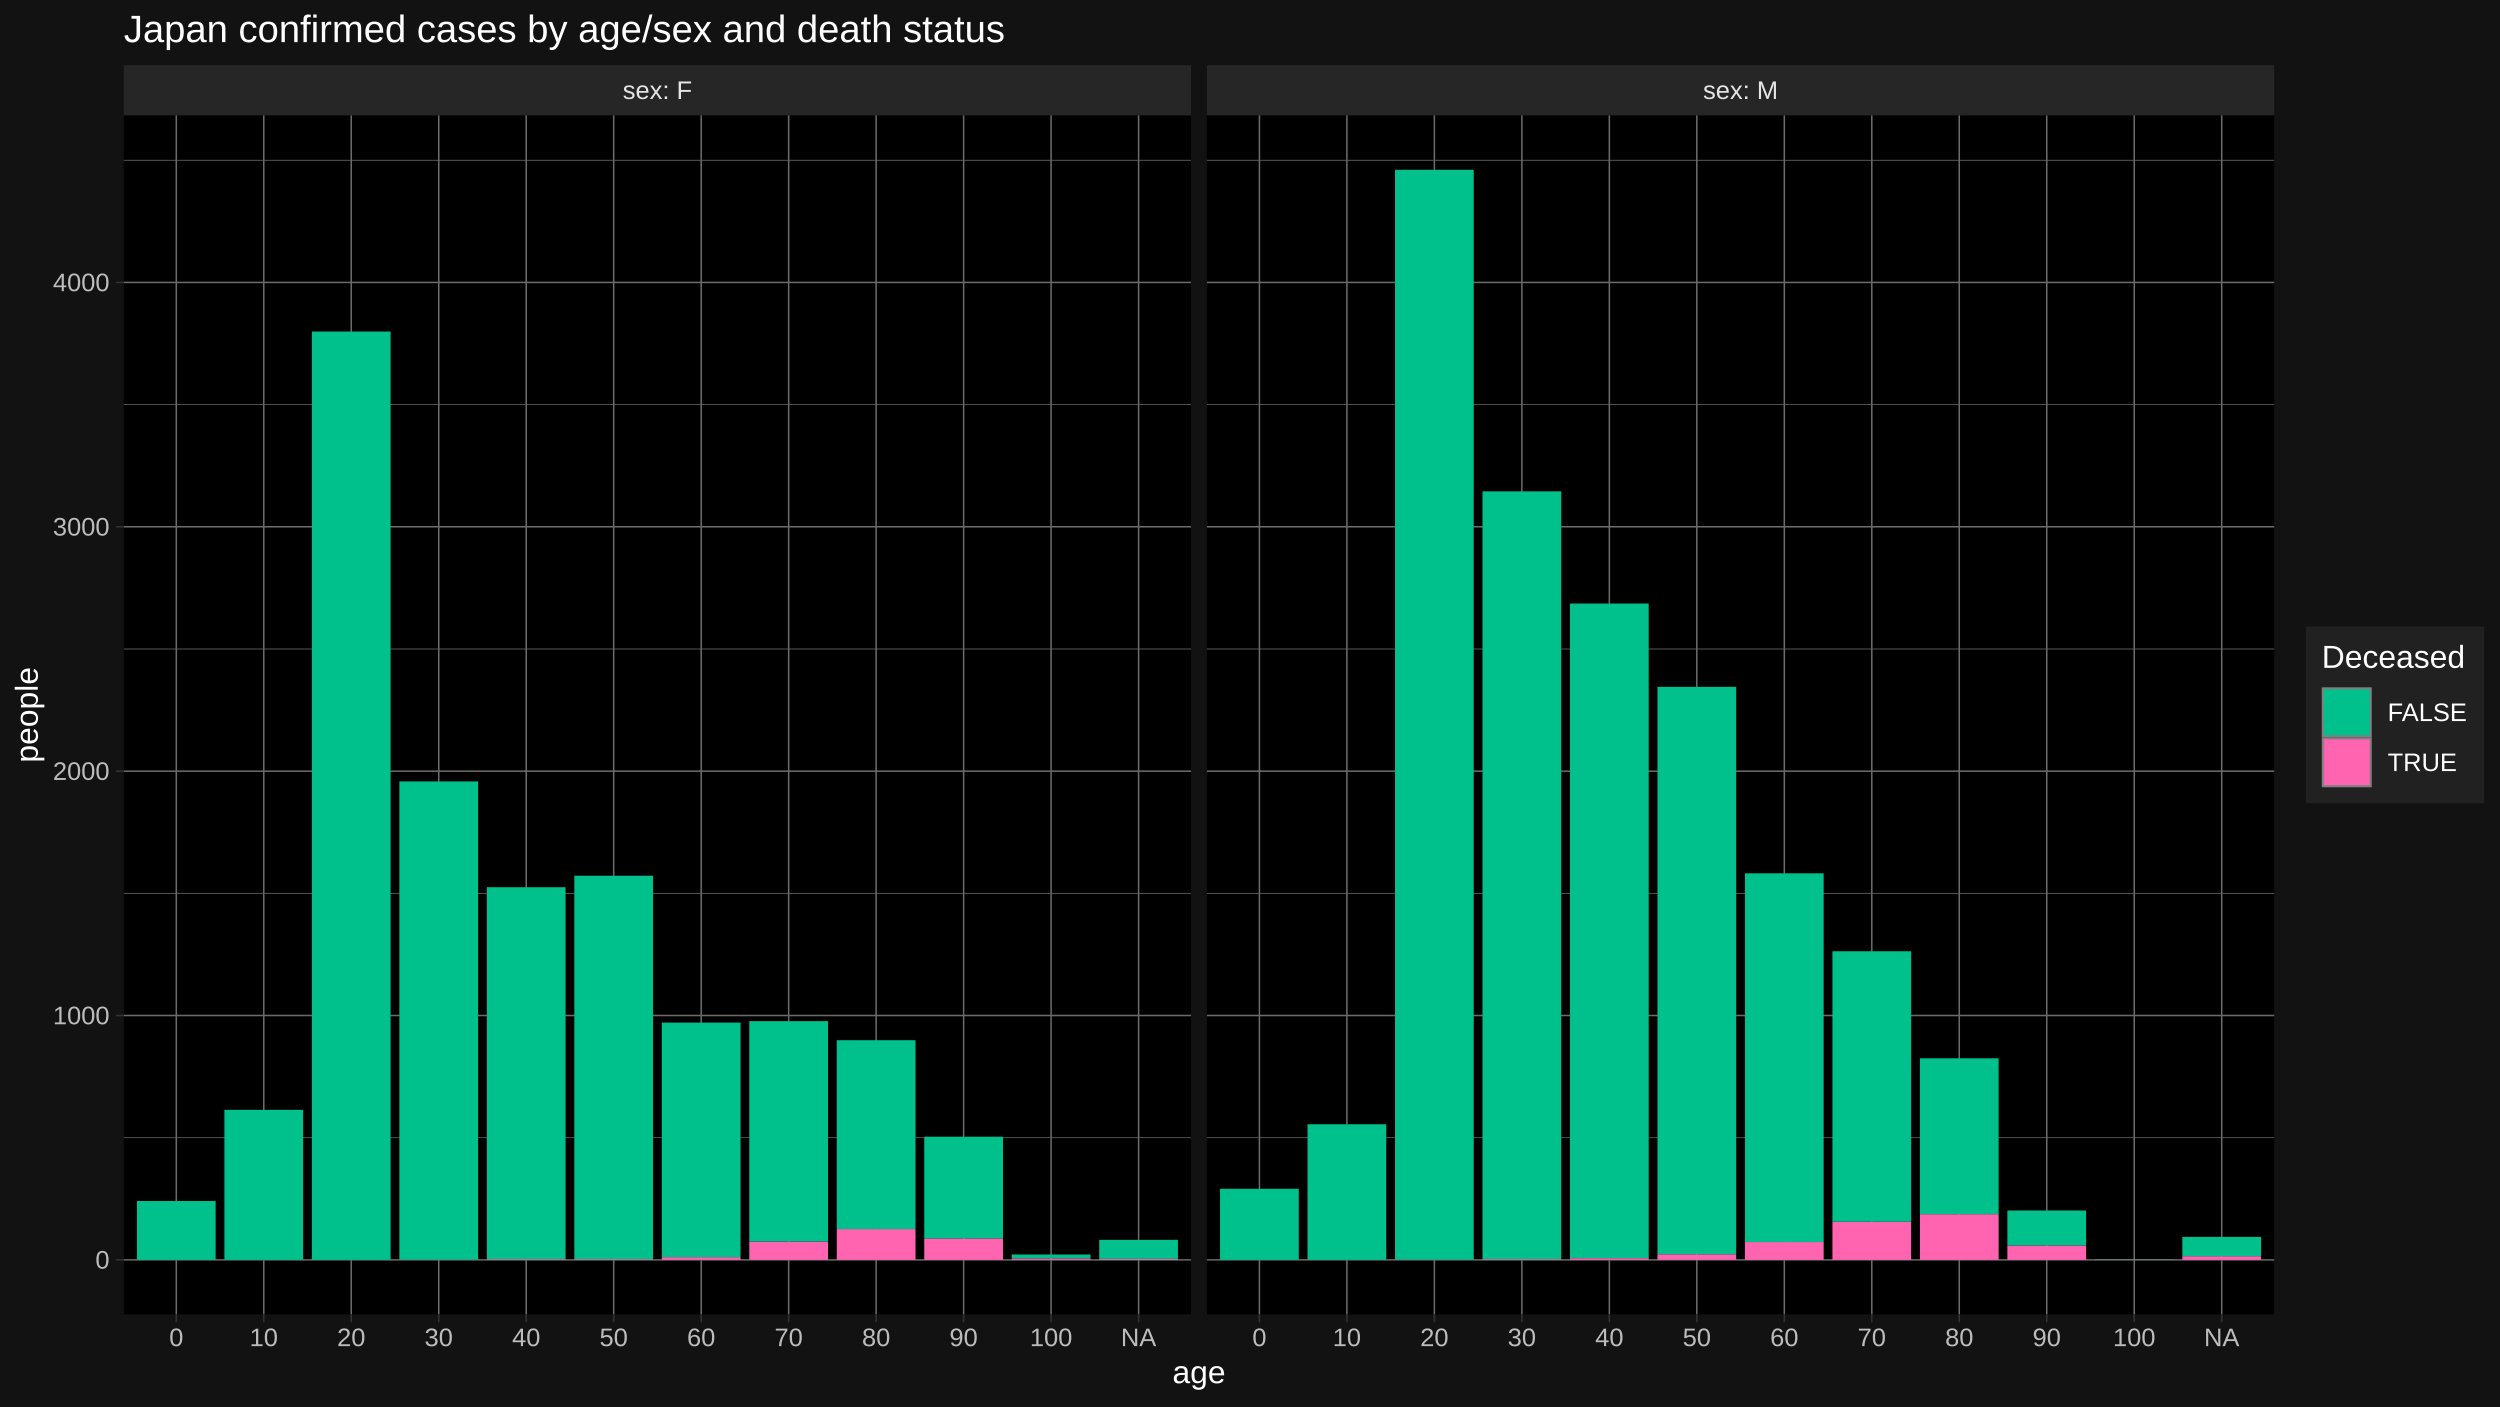
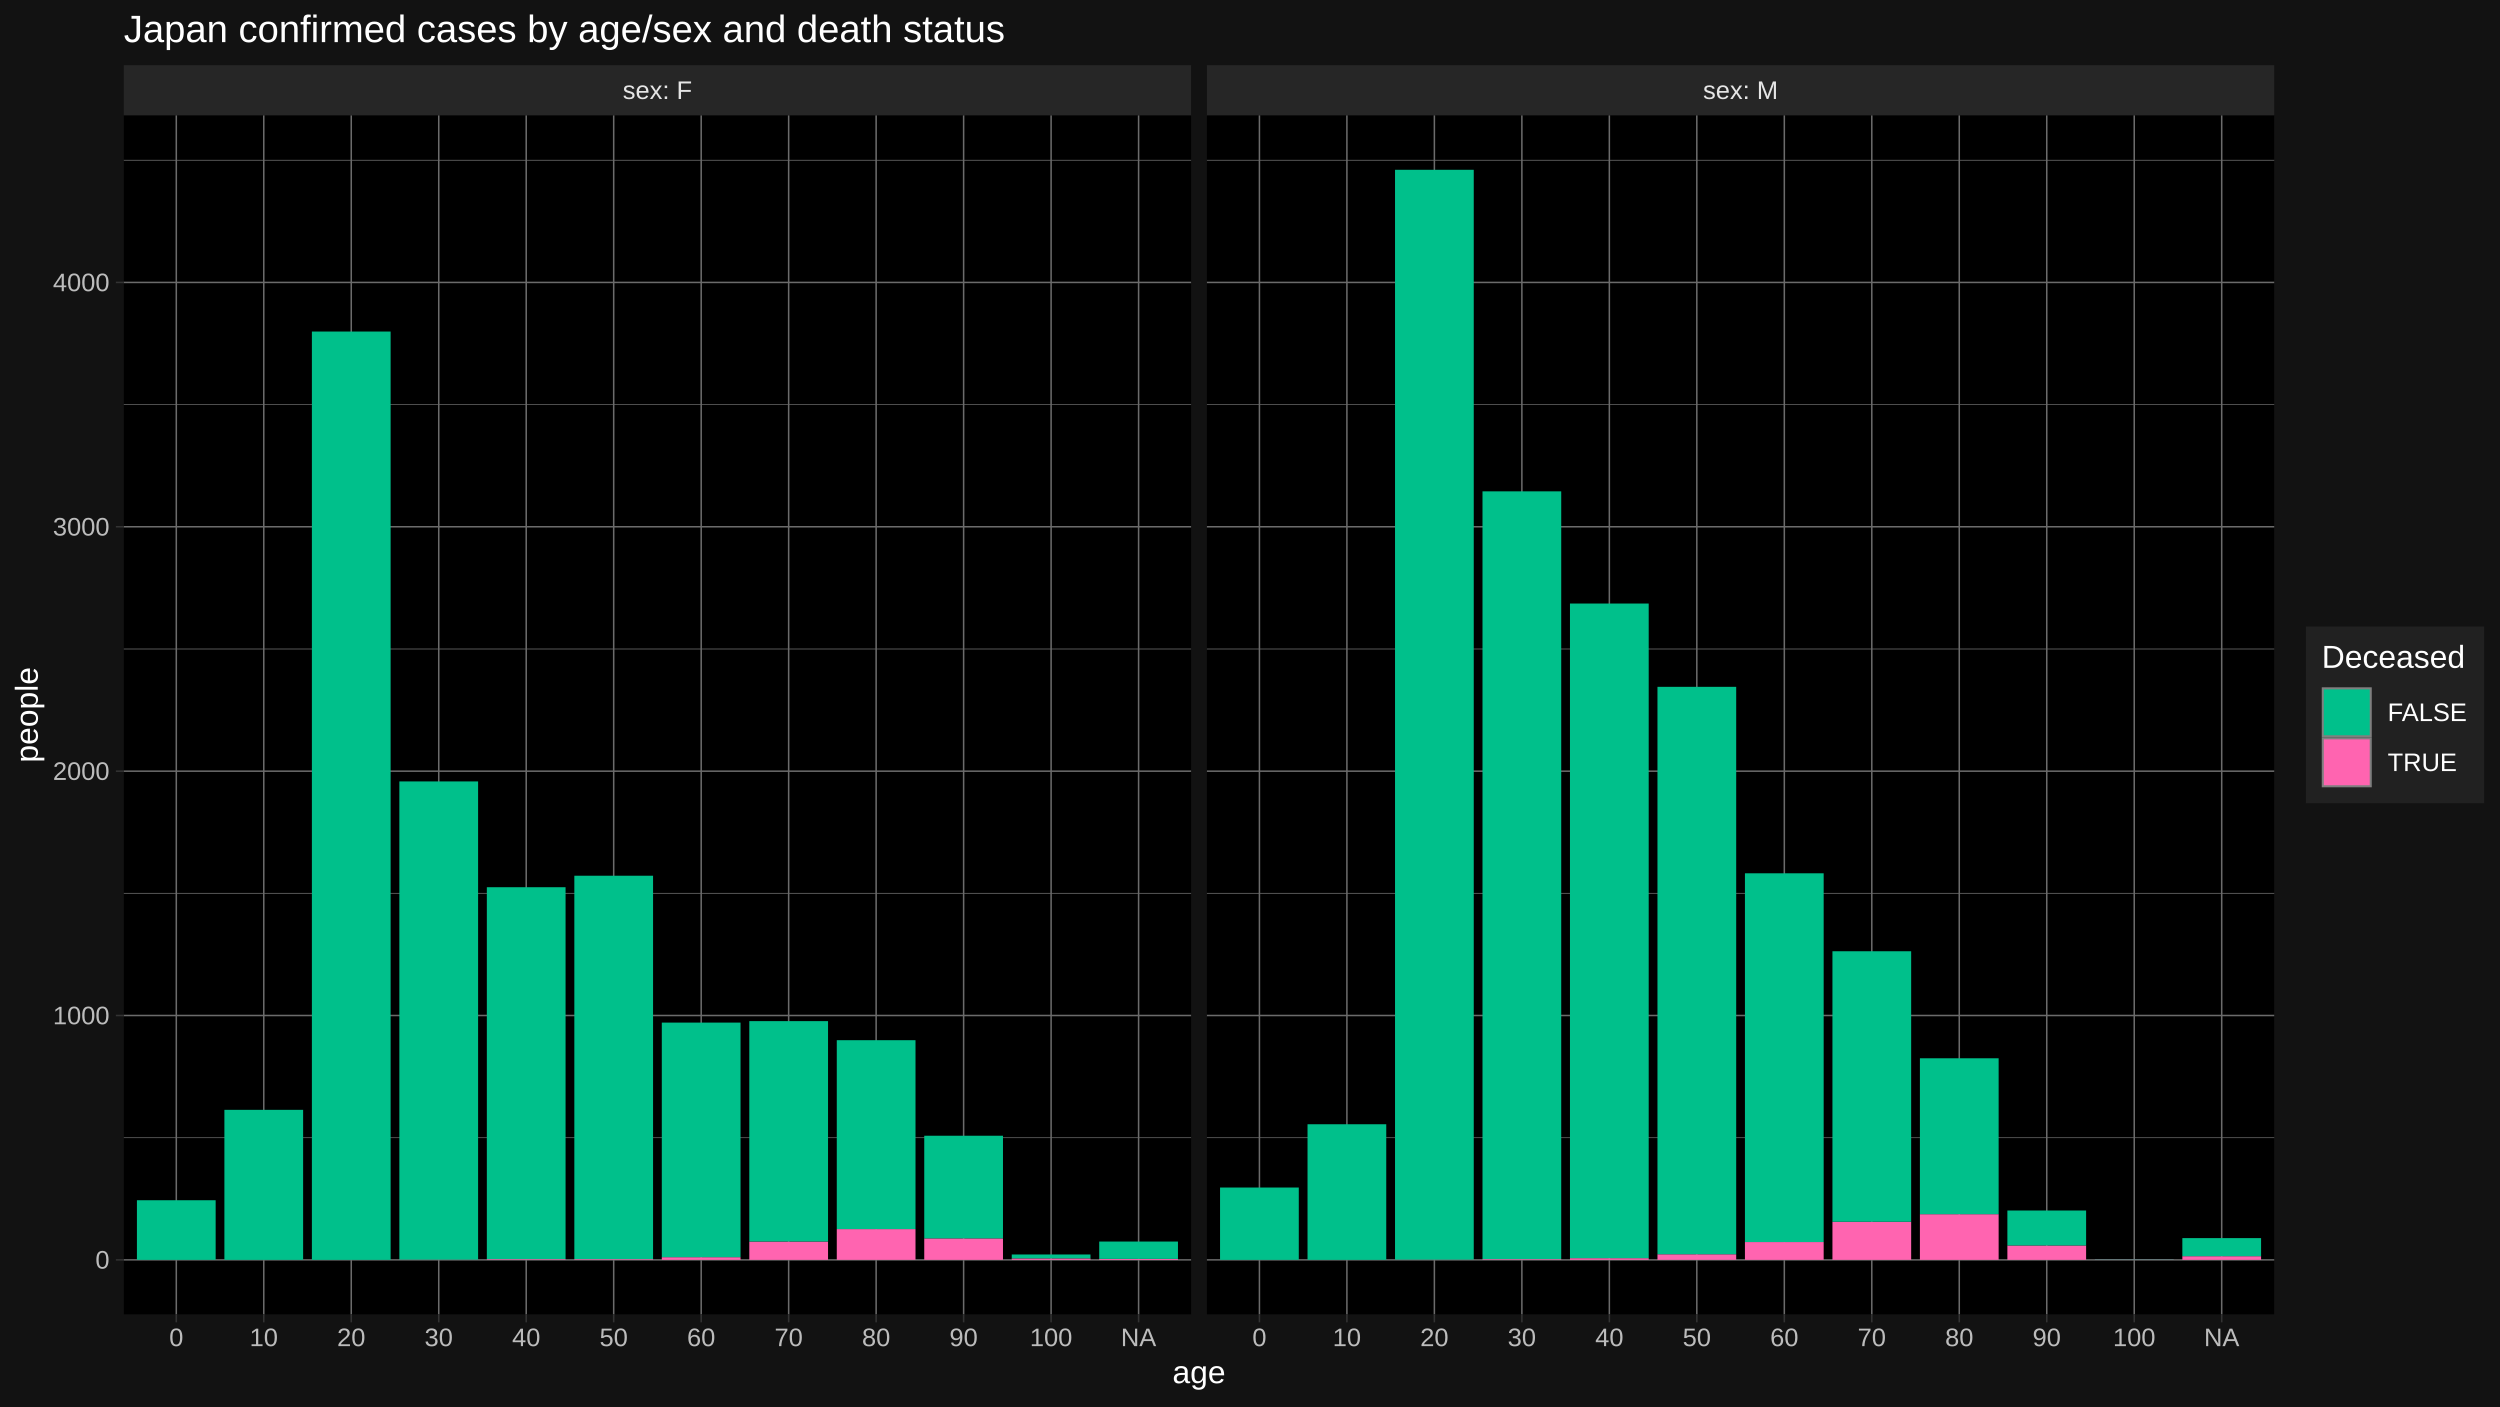
<svg xmlns="http://www.w3.org/2000/svg" viewBox="0 0 864.00 486.00">
  <defs>
    <style type="text/css">
    line, polyline, polygon, path, rect, circle {
      fill: none;
      stroke: #000000;
      stroke-linecap: round;
      stroke-linejoin: round;
      stroke-miterlimit: 10.00;
    }
  </style>
  </defs>
  <rect width="100%" height="100%" style="stroke: none; fill: #FFFFFF;" />
  <rect x="0.00" y="-0" width="864.00" height="486.00" style="stroke-width: 1.07; stroke: #121212; fill: #121212;" />
  <defs>
    <clipPath id="cpNDIuNzl8NDExLjY0fDQ1NC4yNXwzOS44NA==">
      <rect x="42.79" y="39.84" width="368.85" height="414.40" />
    </clipPath>
  </defs>
  <rect x="42.79" y="39.84" width="368.85" height="414.40" style="stroke-width: 1.07; stroke: none; fill: #000000;" clip-path="url(#cpNDIuNzl8NDExLjY0fDQ1NC4yNXwzOS44NA==)" />
  <polyline points="42.79,393.19 411.64,393.19 " style="stroke-width: 0.27; stroke: #6B6B6B; stroke-linecap: butt;" clip-path="url(#cpNDIuNzl8NDExLjY0fDQ1NC4yNXwzOS44NA==)" />
  <polyline points="42.79,308.74 411.64,308.74 " style="stroke-width: 0.27; stroke: #6B6B6B; stroke-linecap: butt;" clip-path="url(#cpNDIuNzl8NDExLjY0fDQ1NC4yNXwzOS44NA==)" />
  <polyline points="42.79,224.29 411.64,224.29 " style="stroke-width: 0.27; stroke: #6B6B6B; stroke-linecap: butt;" clip-path="url(#cpNDIuNzl8NDExLjY0fDQ1NC4yNXwzOS44NA==)" />
  <polyline points="42.79,139.84 411.64,139.84 " style="stroke-width: 0.27; stroke: #6B6B6B; stroke-linecap: butt;" clip-path="url(#cpNDIuNzl8NDExLjY0fDQ1NC4yNXwzOS44NA==)" />
  <polyline points="42.79,55.39 411.64,55.39 " style="stroke-width: 0.27; stroke: #6B6B6B; stroke-linecap: butt;" clip-path="url(#cpNDIuNzl8NDExLjY0fDQ1NC4yNXwzOS44NA==)" />
  <polyline points="42.79,435.41 411.64,435.41 " style="stroke-width: 0.53; stroke: #6B6B6B; stroke-linecap: butt;" clip-path="url(#cpNDIuNzl8NDExLjY0fDQ1NC4yNXwzOS44NA==)" />
  <polyline points="42.79,350.96 411.64,350.96 " style="stroke-width: 0.53; stroke: #6B6B6B; stroke-linecap: butt;" clip-path="url(#cpNDIuNzl8NDExLjY0fDQ1NC4yNXwzOS44NA==)" />
  <polyline points="42.79,266.51 411.64,266.51 " style="stroke-width: 0.53; stroke: #6B6B6B; stroke-linecap: butt;" clip-path="url(#cpNDIuNzl8NDExLjY0fDQ1NC4yNXwzOS44NA==)" />
  <polyline points="42.79,182.06 411.64,182.06 " style="stroke-width: 0.53; stroke: #6B6B6B; stroke-linecap: butt;" clip-path="url(#cpNDIuNzl8NDExLjY0fDQ1NC4yNXwzOS44NA==)" />
  <polyline points="42.79,97.61 411.64,97.61 " style="stroke-width: 0.53; stroke: #6B6B6B; stroke-linecap: butt;" clip-path="url(#cpNDIuNzl8NDExLjY0fDQ1NC4yNXwzOS44NA==)" />
  <polyline points="60.93,454.25 60.93,39.84 " style="stroke-width: 0.53; stroke: #6B6B6B; stroke-linecap: butt;" clip-path="url(#cpNDIuNzl8NDExLjY0fDQ1NC4yNXwzOS44NA==)" />
  <polyline points="91.16,454.25 91.16,39.84 " style="stroke-width: 0.53; stroke: #6B6B6B; stroke-linecap: butt;" clip-path="url(#cpNDIuNzl8NDExLjY0fDQ1NC4yNXwzOS44NA==)" />
  <polyline points="121.39,454.25 121.39,39.84 " style="stroke-width: 0.53; stroke: #6B6B6B; stroke-linecap: butt;" clip-path="url(#cpNDIuNzl8NDExLjY0fDQ1NC4yNXwzOS44NA==)" />
  <polyline points="151.63,454.25 151.63,39.84 " style="stroke-width: 0.53; stroke: #6B6B6B; stroke-linecap: butt;" clip-path="url(#cpNDIuNzl8NDExLjY0fDQ1NC4yNXwzOS44NA==)" />
  <polyline points="181.86,454.25 181.86,39.84 " style="stroke-width: 0.53; stroke: #6B6B6B; stroke-linecap: butt;" clip-path="url(#cpNDIuNzl8NDExLjY0fDQ1NC4yNXwzOS44NA==)" />
  <polyline points="212.09,454.25 212.09,39.84 " style="stroke-width: 0.53; stroke: #6B6B6B; stroke-linecap: butt;" clip-path="url(#cpNDIuNzl8NDExLjY0fDQ1NC4yNXwzOS44NA==)" />
  <polyline points="242.33,454.25 242.33,39.84 " style="stroke-width: 0.53; stroke: #6B6B6B; stroke-linecap: butt;" clip-path="url(#cpNDIuNzl8NDExLjY0fDQ1NC4yNXwzOS44NA==)" />
  <polyline points="272.56,454.25 272.56,39.84 " style="stroke-width: 0.53; stroke: #6B6B6B; stroke-linecap: butt;" clip-path="url(#cpNDIuNzl8NDExLjY0fDQ1NC4yNXwzOS44NA==)" />
  <polyline points="302.79,454.25 302.79,39.84 " style="stroke-width: 0.53; stroke: #6B6B6B; stroke-linecap: butt;" clip-path="url(#cpNDIuNzl8NDExLjY0fDQ1NC4yNXwzOS44NA==)" />
  <polyline points="333.03,454.25 333.03,39.84 " style="stroke-width: 0.53; stroke: #6B6B6B; stroke-linecap: butt;" clip-path="url(#cpNDIuNzl8NDExLjY0fDQ1NC4yNXwzOS44NA==)" />
  <polyline points="363.26,454.25 363.26,39.84 " style="stroke-width: 0.53; stroke: #6B6B6B; stroke-linecap: butt;" clip-path="url(#cpNDIuNzl8NDExLjY0fDQ1NC4yNXwzOS44NA==)" />
  <polyline points="393.50,454.25 393.50,39.84 " style="stroke-width: 0.53; stroke: #6B6B6B; stroke-linecap: butt;" clip-path="url(#cpNDIuNzl8NDExLjY0fDQ1NC4yNXwzOS44NA==)" />
-   <rect x="47.32" y="415.06" width="27.21" height="20.35" style="stroke-width: 1.07; stroke: none; stroke-linecap: butt; fill: #00C08B;" clip-path="url(#cpNDIuNzl8NDExLjY0fDQ1NC4yNXwzOS44NA==)" />
+   <rect x="47.32" y="414.80" width="27.21" height="20.61" style="stroke-width: 1.07; stroke: none; stroke-linecap: butt; fill: #00C08B;" clip-path="url(#cpNDIuNzl8NDExLjY0fDQ1NC4yNXwzOS44NA==)" />
  <rect x="77.55" y="383.56" width="27.21" height="51.85" style="stroke-width: 1.07; stroke: none; stroke-linecap: butt; fill: #00C08B;" clip-path="url(#cpNDIuNzl8NDExLjY0fDQ1NC4yNXwzOS44NA==)" />
  <rect x="107.79" y="114.58" width="27.21" height="320.83" style="stroke-width: 1.07; stroke: none; stroke-linecap: butt; fill: #00C08B;" clip-path="url(#cpNDIuNzl8NDExLjY0fDQ1NC4yNXwzOS44NA==)" />
  <rect x="138.02" y="435.33" width="27.21" height="0.084" style="stroke-width: 1.07; stroke: none; stroke-linecap: butt; fill: #FF64B0;" clip-path="url(#cpNDIuNzl8NDExLjY0fDQ1NC4yNXwzOS44NA==)" />
  <rect x="138.02" y="270.06" width="27.21" height="165.27" style="stroke-width: 1.07; stroke: none; stroke-linecap: butt; fill: #00C08B;" clip-path="url(#cpNDIuNzl8NDExLjY0fDQ1NC4yNXwzOS44NA==)" />
  <rect x="168.25" y="435.16" width="27.21" height="0.25" style="stroke-width: 1.07; stroke: none; stroke-linecap: butt; fill: #FF64B0;" clip-path="url(#cpNDIuNzl8NDExLjY0fDQ1NC4yNXwzOS44NA==)" />
  <rect x="168.25" y="306.62" width="27.21" height="128.53" style="stroke-width: 1.07; stroke: none; stroke-linecap: butt; fill: #00C08B;" clip-path="url(#cpNDIuNzl8NDExLjY0fDQ1NC4yNXwzOS44NA==)" />
  <rect x="198.49" y="435.16" width="27.21" height="0.25" style="stroke-width: 1.07; stroke: none; stroke-linecap: butt; fill: #FF64B0;" clip-path="url(#cpNDIuNzl8NDExLjY0fDQ1NC4yNXwzOS44NA==)" />
  <rect x="198.49" y="302.65" width="27.21" height="132.50" style="stroke-width: 1.07; stroke: none; stroke-linecap: butt; fill: #00C08B;" clip-path="url(#cpNDIuNzl8NDExLjY0fDQ1NC4yNXwzOS44NA==)" />
  <rect x="228.72" y="434.48" width="27.21" height="0.93" style="stroke-width: 1.07; stroke: none; stroke-linecap: butt; fill: #FF64B0;" clip-path="url(#cpNDIuNzl8NDExLjY0fDQ1NC4yNXwzOS44NA==)" />
  <rect x="228.72" y="353.41" width="27.21" height="81.07" style="stroke-width: 1.07; stroke: none; stroke-linecap: butt; fill: #00C08B;" clip-path="url(#cpNDIuNzl8NDExLjY0fDQ1NC4yNXwzOS44NA==)" />
  <rect x="258.96" y="429.08" width="27.21" height="6.33" style="stroke-width: 1.07; stroke: none; stroke-linecap: butt; fill: #FF64B0;" clip-path="url(#cpNDIuNzl8NDExLjY0fDQ1NC4yNXwzOS44NA==)" />
  <rect x="258.96" y="352.90" width="27.21" height="76.17" style="stroke-width: 1.07; stroke: none; stroke-linecap: butt; fill: #00C08B;" clip-path="url(#cpNDIuNzl8NDExLjY0fDQ1NC4yNXwzOS44NA==)" />
  <rect x="289.19" y="424.77" width="27.21" height="10.64" style="stroke-width: 1.07; stroke: none; stroke-linecap: butt; fill: #FF64B0;" clip-path="url(#cpNDIuNzl8NDExLjY0fDQ1NC4yNXwzOS44NA==)" />
  <rect x="289.19" y="359.49" width="27.21" height="65.28" style="stroke-width: 1.07; stroke: none; stroke-linecap: butt; fill: #00C08B;" clip-path="url(#cpNDIuNzl8NDExLjY0fDQ1NC4yNXwzOS44NA==)" />
  <rect x="319.42" y="427.98" width="27.21" height="7.43" style="stroke-width: 1.07; stroke: none; stroke-linecap: butt; fill: #FF64B0;" clip-path="url(#cpNDIuNzl8NDExLjY0fDQ1NC4yNXwzOS44NA==)" />
-   <rect x="319.42" y="392.85" width="27.21" height="35.13" style="stroke-width: 1.07; stroke: none; stroke-linecap: butt; fill: #00C08B;" clip-path="url(#cpNDIuNzl8NDExLjY0fDQ1NC4yNXwzOS44NA==)" />
+   <rect x="319.42" y="392.51" width="27.21" height="35.47" style="stroke-width: 1.07; stroke: none; stroke-linecap: butt; fill: #00C08B;" clip-path="url(#cpNDIuNzl8NDExLjY0fDQ1NC4yNXwzOS44NA==)" />
  <rect x="349.66" y="434.90" width="27.21" height="0.51" style="stroke-width: 1.07; stroke: none; stroke-linecap: butt; fill: #FF64B0;" clip-path="url(#cpNDIuNzl8NDExLjY0fDQ1NC4yNXwzOS44NA==)" />
  <rect x="349.66" y="433.55" width="27.21" height="1.35" style="stroke-width: 1.07; stroke: none; stroke-linecap: butt; fill: #00C08B;" clip-path="url(#cpNDIuNzl8NDExLjY0fDQ1NC4yNXwzOS44NA==)" />
  <rect x="379.89" y="435.07" width="27.21" height="0.34" style="stroke-width: 1.07; stroke: none; stroke-linecap: butt; fill: #FF64B0;" clip-path="url(#cpNDIuNzl8NDExLjY0fDQ1NC4yNXwzOS44NA==)" />
-   <rect x="379.89" y="428.49" width="27.21" height="6.59" style="stroke-width: 1.07; stroke: none; stroke-linecap: butt; fill: #00C08B;" clip-path="url(#cpNDIuNzl8NDExLjY0fDQ1NC4yNXwzOS44NA==)" />
+   <rect x="379.89" y="429.08" width="27.21" height="6.00" style="stroke-width: 1.07; stroke: none; stroke-linecap: butt; fill: #00C08B;" clip-path="url(#cpNDIuNzl8NDExLjY0fDQ1NC4yNXwzOS44NA==)" />
  <defs>
    <clipPath id="cpMC4wMHw4NjQuMDB8NDg2LjAwfDAuMDA=">
      <rect x="0.00" y="0.00" width="864.00" height="486.00" />
    </clipPath>
  </defs>
  <defs>
    <clipPath id="cpNDE3LjExfDc4NS45N3w0NTQuMjV8MzkuODQ=">
      <rect x="417.11" y="39.84" width="368.85" height="414.40" />
    </clipPath>
  </defs>
  <rect x="417.11" y="39.84" width="368.85" height="414.40" style="stroke-width: 1.07; stroke: none; fill: #000000;" clip-path="url(#cpNDE3LjExfDc4NS45N3w0NTQuMjV8MzkuODQ=)" />
  <polyline points="417.11,393.19 785.97,393.19 " style="stroke-width: 0.27; stroke: #6B6B6B; stroke-linecap: butt;" clip-path="url(#cpNDE3LjExfDc4NS45N3w0NTQuMjV8MzkuODQ=)" />
  <polyline points="417.11,308.74 785.97,308.74 " style="stroke-width: 0.27; stroke: #6B6B6B; stroke-linecap: butt;" clip-path="url(#cpNDE3LjExfDc4NS45N3w0NTQuMjV8MzkuODQ=)" />
  <polyline points="417.11,224.29 785.97,224.29 " style="stroke-width: 0.27; stroke: #6B6B6B; stroke-linecap: butt;" clip-path="url(#cpNDE3LjExfDc4NS45N3w0NTQuMjV8MzkuODQ=)" />
  <polyline points="417.11,139.84 785.97,139.84 " style="stroke-width: 0.27; stroke: #6B6B6B; stroke-linecap: butt;" clip-path="url(#cpNDE3LjExfDc4NS45N3w0NTQuMjV8MzkuODQ=)" />
  <polyline points="417.11,55.39 785.97,55.39 " style="stroke-width: 0.27; stroke: #6B6B6B; stroke-linecap: butt;" clip-path="url(#cpNDE3LjExfDc4NS45N3w0NTQuMjV8MzkuODQ=)" />
  <polyline points="417.11,435.41 785.97,435.41 " style="stroke-width: 0.53; stroke: #6B6B6B; stroke-linecap: butt;" clip-path="url(#cpNDE3LjExfDc4NS45N3w0NTQuMjV8MzkuODQ=)" />
  <polyline points="417.11,350.96 785.97,350.96 " style="stroke-width: 0.53; stroke: #6B6B6B; stroke-linecap: butt;" clip-path="url(#cpNDE3LjExfDc4NS45N3w0NTQuMjV8MzkuODQ=)" />
  <polyline points="417.11,266.51 785.97,266.51 " style="stroke-width: 0.53; stroke: #6B6B6B; stroke-linecap: butt;" clip-path="url(#cpNDE3LjExfDc4NS45N3w0NTQuMjV8MzkuODQ=)" />
  <polyline points="417.11,182.06 785.97,182.06 " style="stroke-width: 0.53; stroke: #6B6B6B; stroke-linecap: butt;" clip-path="url(#cpNDE3LjExfDc4NS45N3w0NTQuMjV8MzkuODQ=)" />
  <polyline points="417.11,97.61 785.97,97.61 " style="stroke-width: 0.53; stroke: #6B6B6B; stroke-linecap: butt;" clip-path="url(#cpNDE3LjExfDc4NS45N3w0NTQuMjV8MzkuODQ=)" />
  <polyline points="435.26,454.25 435.26,39.84 " style="stroke-width: 0.53; stroke: #6B6B6B; stroke-linecap: butt;" clip-path="url(#cpNDE3LjExfDc4NS45N3w0NTQuMjV8MzkuODQ=)" />
  <polyline points="465.49,454.25 465.49,39.84 " style="stroke-width: 0.53; stroke: #6B6B6B; stroke-linecap: butt;" clip-path="url(#cpNDE3LjExfDc4NS45N3w0NTQuMjV8MzkuODQ=)" />
  <polyline points="495.72,454.25 495.72,39.84 " style="stroke-width: 0.53; stroke: #6B6B6B; stroke-linecap: butt;" clip-path="url(#cpNDE3LjExfDc4NS45N3w0NTQuMjV8MzkuODQ=)" />
  <polyline points="525.96,454.25 525.96,39.84 " style="stroke-width: 0.53; stroke: #6B6B6B; stroke-linecap: butt;" clip-path="url(#cpNDE3LjExfDc4NS45N3w0NTQuMjV8MzkuODQ=)" />
  <polyline points="556.19,454.25 556.19,39.84 " style="stroke-width: 0.53; stroke: #6B6B6B; stroke-linecap: butt;" clip-path="url(#cpNDE3LjExfDc4NS45N3w0NTQuMjV8MzkuODQ=)" />
  <polyline points="586.42,454.25 586.42,39.84 " style="stroke-width: 0.53; stroke: #6B6B6B; stroke-linecap: butt;" clip-path="url(#cpNDE3LjExfDc4NS45N3w0NTQuMjV8MzkuODQ=)" />
  <polyline points="616.66,454.25 616.66,39.84 " style="stroke-width: 0.53; stroke: #6B6B6B; stroke-linecap: butt;" clip-path="url(#cpNDE3LjExfDc4NS45N3w0NTQuMjV8MzkuODQ=)" />
  <polyline points="646.89,454.25 646.89,39.84 " style="stroke-width: 0.53; stroke: #6B6B6B; stroke-linecap: butt;" clip-path="url(#cpNDE3LjExfDc4NS45N3w0NTQuMjV8MzkuODQ=)" />
  <polyline points="677.12,454.25 677.12,39.84 " style="stroke-width: 0.53; stroke: #6B6B6B; stroke-linecap: butt;" clip-path="url(#cpNDE3LjExfDc4NS45N3w0NTQuMjV8MzkuODQ=)" />
  <polyline points="707.36,454.25 707.36,39.84 " style="stroke-width: 0.53; stroke: #6B6B6B; stroke-linecap: butt;" clip-path="url(#cpNDE3LjExfDc4NS45N3w0NTQuMjV8MzkuODQ=)" />
  <polyline points="737.59,454.25 737.59,39.84 " style="stroke-width: 0.53; stroke: #6B6B6B; stroke-linecap: butt;" clip-path="url(#cpNDE3LjExfDc4NS45N3w0NTQuMjV8MzkuODQ=)" />
  <polyline points="767.82,454.25 767.82,39.84 " style="stroke-width: 0.53; stroke: #6B6B6B; stroke-linecap: butt;" clip-path="url(#cpNDE3LjExfDc4NS45N3w0NTQuMjV8MzkuODQ=)" />
-   <rect x="421.65" y="410.84" width="27.21" height="24.57" style="stroke-width: 1.07; stroke: none; stroke-linecap: butt; fill: #00C08B;" clip-path="url(#cpNDE3LjExfDc4NS45N3w0NTQuMjV8MzkuODQ=)" />
+   <rect x="421.65" y="410.41" width="27.21" height="25.00" style="stroke-width: 1.07; stroke: none; stroke-linecap: butt; fill: #00C08B;" clip-path="url(#cpNDE3LjExfDc4NS45N3w0NTQuMjV8MzkuODQ=)" />
  <rect x="451.88" y="388.54" width="27.21" height="46.87" style="stroke-width: 1.07; stroke: none; stroke-linecap: butt; fill: #00C08B;" clip-path="url(#cpNDE3LjExfDc4NS45N3w0NTQuMjV8MzkuODQ=)" />
  <rect x="482.12" y="435.33" width="27.21" height="0.084" style="stroke-width: 1.07; stroke: none; stroke-linecap: butt; fill: #FF64B0;" clip-path="url(#cpNDE3LjExfDc4NS45N3w0NTQuMjV8MzkuODQ=)" />
  <rect x="482.12" y="58.68" width="27.21" height="376.65" style="stroke-width: 1.07; stroke: none; stroke-linecap: butt; fill: #00C08B;" clip-path="url(#cpNDE3LjExfDc4NS45N3w0NTQuMjV8MzkuODQ=)" />
  <rect x="512.35" y="435.16" width="27.21" height="0.25" style="stroke-width: 1.07; stroke: none; stroke-linecap: butt; fill: #FF64B0;" clip-path="url(#cpNDE3LjExfDc4NS45N3w0NTQuMjV8MzkuODQ=)" />
  <rect x="512.35" y="169.81" width="27.21" height="265.34" style="stroke-width: 1.07; stroke: none; stroke-linecap: butt; fill: #00C08B;" clip-path="url(#cpNDE3LjExfDc4NS45N3w0NTQuMjV8MzkuODQ=)" />
  <rect x="542.58" y="434.82" width="27.21" height="0.59" style="stroke-width: 1.07; stroke: none; stroke-linecap: butt; fill: #FF64B0;" clip-path="url(#cpNDE3LjExfDc4NS45N3w0NTQuMjV8MzkuODQ=)" />
  <rect x="542.58" y="208.58" width="27.21" height="226.24" style="stroke-width: 1.07; stroke: none; stroke-linecap: butt; fill: #00C08B;" clip-path="url(#cpNDE3LjExfDc4NS45N3w0NTQuMjV8MzkuODQ=)" />
  <rect x="572.82" y="433.47" width="27.21" height="1.94" style="stroke-width: 1.07; stroke: none; stroke-linecap: butt; fill: #FF64B0;" clip-path="url(#cpNDE3LjExfDc4NS45N3w0NTQuMjV8MzkuODQ=)" />
  <rect x="572.82" y="237.37" width="27.21" height="196.09" style="stroke-width: 1.07; stroke: none; stroke-linecap: butt; fill: #00C08B;" clip-path="url(#cpNDE3LjExfDc4NS45N3w0NTQuMjV8MzkuODQ=)" />
  <rect x="603.05" y="429.25" width="27.21" height="6.16" style="stroke-width: 1.07; stroke: none; stroke-linecap: butt; fill: #FF64B0;" clip-path="url(#cpNDE3LjExfDc4NS45N3w0NTQuMjV8MzkuODQ=)" />
  <rect x="603.05" y="301.81" width="27.21" height="127.44" style="stroke-width: 1.07; stroke: none; stroke-linecap: butt; fill: #00C08B;" clip-path="url(#cpNDE3LjExfDc4NS45N3w0NTQuMjV8MzkuODQ=)" />
  <rect x="633.29" y="422.24" width="27.21" height="13.17" style="stroke-width: 1.07; stroke: none; stroke-linecap: butt; fill: #FF64B0;" clip-path="url(#cpNDE3LjExfDc4NS45N3w0NTQuMjV8MzkuODQ=)" />
  <rect x="633.29" y="328.75" width="27.21" height="93.49" style="stroke-width: 1.07; stroke: none; stroke-linecap: butt; fill: #00C08B;" clip-path="url(#cpNDE3LjExfDc4NS45N3w0NTQuMjV8MzkuODQ=)" />
  <rect x="663.52" y="419.62" width="27.21" height="15.79" style="stroke-width: 1.07; stroke: none; stroke-linecap: butt; fill: #FF64B0;" clip-path="url(#cpNDE3LjExfDc4NS45N3w0NTQuMjV8MzkuODQ=)" />
  <rect x="663.52" y="365.74" width="27.21" height="53.88" style="stroke-width: 1.07; stroke: none; stroke-linecap: butt; fill: #00C08B;" clip-path="url(#cpNDE3LjExfDc4NS45N3w0NTQuMjV8MzkuODQ=)" />
  <rect x="693.75" y="430.43" width="27.21" height="4.98" style="stroke-width: 1.07; stroke: none; stroke-linecap: butt; fill: #FF64B0;" clip-path="url(#cpNDE3LjExfDc4NS45N3w0NTQuMjV8MzkuODQ=)" />
  <rect x="693.75" y="418.35" width="27.21" height="12.08" style="stroke-width: 1.07; stroke: none; stroke-linecap: butt; fill: #00C08B;" clip-path="url(#cpNDE3LjExfDc4NS45N3w0NTQuMjV8MzkuODQ=)" />
  <rect x="723.99" y="435.33" width="27.21" height="0.084" style="stroke-width: 1.07; stroke: none; stroke-linecap: butt; fill: #FF64B0;" clip-path="url(#cpNDE3LjExfDc4NS45N3w0NTQuMjV8MzkuODQ=)" />
  <rect x="723.99" y="435.24" width="27.21" height="0.084" style="stroke-width: 1.07; stroke: none; stroke-linecap: butt; fill: #00C08B;" clip-path="url(#cpNDE3LjExfDc4NS45N3w0NTQuMjV8MzkuODQ=)" />
  <rect x="754.22" y="434.14" width="27.21" height="1.27" style="stroke-width: 1.07; stroke: none; stroke-linecap: butt; fill: #FF64B0;" clip-path="url(#cpNDE3LjExfDc4NS45N3w0NTQuMjV8MzkuODQ=)" />
-   <rect x="754.22" y="427.47" width="27.21" height="6.67" style="stroke-width: 1.07; stroke: none; stroke-linecap: butt; fill: #00C08B;" clip-path="url(#cpNDE3LjExfDc4NS45N3w0NTQuMjV8MzkuODQ=)" />
+   <rect x="754.22" y="427.89" width="27.21" height="6.25" style="stroke-width: 1.07; stroke: none; stroke-linecap: butt; fill: #00C08B;" clip-path="url(#cpNDE3LjExfDc4NS45N3w0NTQuMjV8MzkuODQ=)" />
  <defs>
    <clipPath id="cpMC4wMHw4NjQuMDB8NDg2LjAwfDAuMDA=">
      <rect x="0.00" y="0.00" width="864.00" height="486.00" />
    </clipPath>
  </defs>
  <defs>
    <clipPath id="cpNDIuNzl8NDExLjY0fDM5Ljg0fDIyLjUz">
      <rect x="42.79" y="22.53" width="368.85" height="17.31" />
    </clipPath>
  </defs>
  <rect x="42.79" y="22.53" width="368.85" height="17.31" style="stroke-width: 1.07; stroke: none; fill: #262626;" clip-path="url(#cpNDIuNzl8NDExLjY0fDM5Ljg0fDIyLjUz)" />
  <g clip-path="url(#cpNDIuNzl8NDExLjY0fDM5Ljg0fDIyLjUz)">
    <text x="215.23" y="34.21" style="font-size: 8.80px; fill: #E5E5E5; font-family: Liberation Sans;" textLength="23.96px" lengthAdjust="spacingAndGlyphs">sex: F</text>
  </g>
  <defs>
    <clipPath id="cpMC4wMHw4NjQuMDB8NDg2LjAwfDAuMDA=">
      <rect x="0.00" y="0.00" width="864.00" height="486.00" />
    </clipPath>
  </defs>
  <defs>
    <clipPath id="cpNDE3LjExfDc4NS45N3wzOS44NHwyMi41Mw==">
      <rect x="417.11" y="22.53" width="368.85" height="17.31" />
    </clipPath>
  </defs>
  <rect x="417.11" y="22.53" width="368.85" height="17.31" style="stroke-width: 1.07; stroke: none; fill: #262626;" clip-path="url(#cpNDE3LjExfDc4NS45N3wzOS44NHwyMi41Mw==)" />
  <g clip-path="url(#cpNDE3LjExfDc4NS45N3wzOS44NHwyMi41Mw==)">
    <text x="588.58" y="34.21" style="font-size: 8.80px; fill: #E5E5E5; font-family: Liberation Sans;" textLength="25.91px" lengthAdjust="spacingAndGlyphs">sex: M</text>
  </g>
  <defs>
    <clipPath id="cpMC4wMHw4NjQuMDB8NDg2LjAwfDAuMDA=">
      <rect x="0.00" y="0.00" width="864.00" height="486.00" />
    </clipPath>
  </defs>
  <polyline points="60.93,456.99 60.93,454.25 " style="stroke-width: 0.53; stroke: #333333; stroke-linecap: butt;" clip-path="url(#cpMC4wMHw4NjQuMDB8NDg2LjAwfDAuMDA=)" />
  <polyline points="91.16,456.99 91.16,454.25 " style="stroke-width: 0.53; stroke: #333333; stroke-linecap: butt;" clip-path="url(#cpMC4wMHw4NjQuMDB8NDg2LjAwfDAuMDA=)" />
  <polyline points="121.39,456.99 121.39,454.25 " style="stroke-width: 0.53; stroke: #333333; stroke-linecap: butt;" clip-path="url(#cpMC4wMHw4NjQuMDB8NDg2LjAwfDAuMDA=)" />
  <polyline points="151.63,456.99 151.63,454.25 " style="stroke-width: 0.53; stroke: #333333; stroke-linecap: butt;" clip-path="url(#cpMC4wMHw4NjQuMDB8NDg2LjAwfDAuMDA=)" />
  <polyline points="181.86,456.99 181.86,454.25 " style="stroke-width: 0.53; stroke: #333333; stroke-linecap: butt;" clip-path="url(#cpMC4wMHw4NjQuMDB8NDg2LjAwfDAuMDA=)" />
  <polyline points="212.09,456.99 212.09,454.25 " style="stroke-width: 0.53; stroke: #333333; stroke-linecap: butt;" clip-path="url(#cpMC4wMHw4NjQuMDB8NDg2LjAwfDAuMDA=)" />
  <polyline points="242.33,456.99 242.33,454.25 " style="stroke-width: 0.53; stroke: #333333; stroke-linecap: butt;" clip-path="url(#cpMC4wMHw4NjQuMDB8NDg2LjAwfDAuMDA=)" />
  <polyline points="272.56,456.99 272.56,454.25 " style="stroke-width: 0.53; stroke: #333333; stroke-linecap: butt;" clip-path="url(#cpMC4wMHw4NjQuMDB8NDg2LjAwfDAuMDA=)" />
  <polyline points="302.79,456.99 302.79,454.25 " style="stroke-width: 0.53; stroke: #333333; stroke-linecap: butt;" clip-path="url(#cpMC4wMHw4NjQuMDB8NDg2LjAwfDAuMDA=)" />
  <polyline points="333.03,456.99 333.03,454.25 " style="stroke-width: 0.53; stroke: #333333; stroke-linecap: butt;" clip-path="url(#cpMC4wMHw4NjQuMDB8NDg2LjAwfDAuMDA=)" />
  <polyline points="363.26,456.99 363.26,454.25 " style="stroke-width: 0.53; stroke: #333333; stroke-linecap: butt;" clip-path="url(#cpMC4wMHw4NjQuMDB8NDg2LjAwfDAuMDA=)" />
  <polyline points="393.50,456.99 393.50,454.25 " style="stroke-width: 0.53; stroke: #333333; stroke-linecap: butt;" clip-path="url(#cpMC4wMHw4NjQuMDB8NDg2LjAwfDAuMDA=)" />
  <g clip-path="url(#cpMC4wMHw4NjQuMDB8NDg2LjAwfDAuMDA=)">
    <text x="58.48" y="465.23" style="font-size: 8.80px; fill: #BCBCBC; font-family: Liberation Sans;" textLength="4.89px" lengthAdjust="spacingAndGlyphs">0</text>
  </g>
  <g clip-path="url(#cpMC4wMHw4NjQuMDB8NDg2LjAwfDAuMDA=)">
    <text x="86.27" y="465.23" style="font-size: 8.80px; fill: #BCBCBC; font-family: Liberation Sans;" textLength="9.79px" lengthAdjust="spacingAndGlyphs">10</text>
  </g>
  <g clip-path="url(#cpMC4wMHw4NjQuMDB8NDg2LjAwfDAuMDA=)">
    <text x="116.50" y="465.23" style="font-size: 8.80px; fill: #BCBCBC; font-family: Liberation Sans;" textLength="9.79px" lengthAdjust="spacingAndGlyphs">20</text>
  </g>
  <g clip-path="url(#cpMC4wMHw4NjQuMDB8NDg2LjAwfDAuMDA=)">
    <text x="146.73" y="465.23" style="font-size: 8.80px; fill: #BCBCBC; font-family: Liberation Sans;" textLength="9.79px" lengthAdjust="spacingAndGlyphs">30</text>
  </g>
  <g clip-path="url(#cpMC4wMHw4NjQuMDB8NDg2LjAwfDAuMDA=)">
    <text x="176.97" y="465.23" style="font-size: 8.80px; fill: #BCBCBC; font-family: Liberation Sans;" textLength="9.79px" lengthAdjust="spacingAndGlyphs">40</text>
  </g>
  <g clip-path="url(#cpMC4wMHw4NjQuMDB8NDg2LjAwfDAuMDA=)">
    <text x="207.20" y="465.23" style="font-size: 8.80px; fill: #BCBCBC; font-family: Liberation Sans;" textLength="9.79px" lengthAdjust="spacingAndGlyphs">50</text>
  </g>
  <g clip-path="url(#cpMC4wMHw4NjQuMDB8NDg2LjAwfDAuMDA=)">
    <text x="237.43" y="465.23" style="font-size: 8.80px; fill: #BCBCBC; font-family: Liberation Sans;" textLength="9.79px" lengthAdjust="spacingAndGlyphs">60</text>
  </g>
  <g clip-path="url(#cpMC4wMHw4NjQuMDB8NDg2LjAwfDAuMDA=)">
    <text x="267.67" y="465.23" style="font-size: 8.80px; fill: #BCBCBC; font-family: Liberation Sans;" textLength="9.79px" lengthAdjust="spacingAndGlyphs">70</text>
  </g>
  <g clip-path="url(#cpMC4wMHw4NjQuMDB8NDg2LjAwfDAuMDA=)">
    <text x="297.90" y="465.23" style="font-size: 8.80px; fill: #BCBCBC; font-family: Liberation Sans;" textLength="9.79px" lengthAdjust="spacingAndGlyphs">80</text>
  </g>
  <g clip-path="url(#cpMC4wMHw4NjQuMDB8NDg2LjAwfDAuMDA=)">
    <text x="328.13" y="465.23" style="font-size: 8.80px; fill: #BCBCBC; font-family: Liberation Sans;" textLength="9.79px" lengthAdjust="spacingAndGlyphs">90</text>
  </g>
  <g clip-path="url(#cpMC4wMHw4NjQuMDB8NDg2LjAwfDAuMDA=)">
    <text x="355.92" y="465.23" style="font-size: 8.80px; fill: #BCBCBC; font-family: Liberation Sans;" textLength="14.68px" lengthAdjust="spacingAndGlyphs">100</text>
  </g>
  <g clip-path="url(#cpMC4wMHw4NjQuMDB8NDg2LjAwfDAuMDA=)">
    <text x="387.38" y="465.23" style="font-size: 8.80px; fill: #BCBCBC; font-family: Liberation Sans;" textLength="12.22px" lengthAdjust="spacingAndGlyphs">NA</text>
  </g>
  <polyline points="435.26,456.99 435.26,454.25 " style="stroke-width: 0.53; stroke: #333333; stroke-linecap: butt;" clip-path="url(#cpMC4wMHw4NjQuMDB8NDg2LjAwfDAuMDA=)" />
  <polyline points="465.49,456.99 465.49,454.25 " style="stroke-width: 0.53; stroke: #333333; stroke-linecap: butt;" clip-path="url(#cpMC4wMHw4NjQuMDB8NDg2LjAwfDAuMDA=)" />
  <polyline points="495.72,456.99 495.72,454.25 " style="stroke-width: 0.53; stroke: #333333; stroke-linecap: butt;" clip-path="url(#cpMC4wMHw4NjQuMDB8NDg2LjAwfDAuMDA=)" />
  <polyline points="525.96,456.99 525.96,454.25 " style="stroke-width: 0.53; stroke: #333333; stroke-linecap: butt;" clip-path="url(#cpMC4wMHw4NjQuMDB8NDg2LjAwfDAuMDA=)" />
  <polyline points="556.19,456.99 556.19,454.25 " style="stroke-width: 0.53; stroke: #333333; stroke-linecap: butt;" clip-path="url(#cpMC4wMHw4NjQuMDB8NDg2LjAwfDAuMDA=)" />
  <polyline points="586.42,456.99 586.42,454.25 " style="stroke-width: 0.53; stroke: #333333; stroke-linecap: butt;" clip-path="url(#cpMC4wMHw4NjQuMDB8NDg2LjAwfDAuMDA=)" />
  <polyline points="616.66,456.99 616.66,454.25 " style="stroke-width: 0.53; stroke: #333333; stroke-linecap: butt;" clip-path="url(#cpMC4wMHw4NjQuMDB8NDg2LjAwfDAuMDA=)" />
  <polyline points="646.89,456.99 646.89,454.25 " style="stroke-width: 0.53; stroke: #333333; stroke-linecap: butt;" clip-path="url(#cpMC4wMHw4NjQuMDB8NDg2LjAwfDAuMDA=)" />
  <polyline points="677.12,456.99 677.12,454.25 " style="stroke-width: 0.53; stroke: #333333; stroke-linecap: butt;" clip-path="url(#cpMC4wMHw4NjQuMDB8NDg2LjAwfDAuMDA=)" />
  <polyline points="707.36,456.99 707.36,454.25 " style="stroke-width: 0.53; stroke: #333333; stroke-linecap: butt;" clip-path="url(#cpMC4wMHw4NjQuMDB8NDg2LjAwfDAuMDA=)" />
  <polyline points="737.59,456.99 737.59,454.25 " style="stroke-width: 0.53; stroke: #333333; stroke-linecap: butt;" clip-path="url(#cpMC4wMHw4NjQuMDB8NDg2LjAwfDAuMDA=)" />
  <polyline points="767.82,456.99 767.82,454.25 " style="stroke-width: 0.53; stroke: #333333; stroke-linecap: butt;" clip-path="url(#cpMC4wMHw4NjQuMDB8NDg2LjAwfDAuMDA=)" />
  <g clip-path="url(#cpMC4wMHw4NjQuMDB8NDg2LjAwfDAuMDA=)">
    <text x="432.81" y="465.23" style="font-size: 8.80px; fill: #BCBCBC; font-family: Liberation Sans;" textLength="4.89px" lengthAdjust="spacingAndGlyphs">0</text>
  </g>
  <g clip-path="url(#cpMC4wMHw4NjQuMDB8NDg2LjAwfDAuMDA=)">
    <text x="460.59" y="465.23" style="font-size: 8.80px; fill: #BCBCBC; font-family: Liberation Sans;" textLength="9.79px" lengthAdjust="spacingAndGlyphs">10</text>
  </g>
  <g clip-path="url(#cpMC4wMHw4NjQuMDB8NDg2LjAwfDAuMDA=)">
    <text x="490.83" y="465.23" style="font-size: 8.80px; fill: #BCBCBC; font-family: Liberation Sans;" textLength="9.79px" lengthAdjust="spacingAndGlyphs">20</text>
  </g>
  <g clip-path="url(#cpMC4wMHw4NjQuMDB8NDg2LjAwfDAuMDA=)">
    <text x="521.06" y="465.23" style="font-size: 8.80px; fill: #BCBCBC; font-family: Liberation Sans;" textLength="9.79px" lengthAdjust="spacingAndGlyphs">30</text>
  </g>
  <g clip-path="url(#cpMC4wMHw4NjQuMDB8NDg2LjAwfDAuMDA=)">
    <text x="551.30" y="465.23" style="font-size: 8.80px; fill: #BCBCBC; font-family: Liberation Sans;" textLength="9.79px" lengthAdjust="spacingAndGlyphs">40</text>
  </g>
  <g clip-path="url(#cpMC4wMHw4NjQuMDB8NDg2LjAwfDAuMDA=)">
    <text x="581.53" y="465.23" style="font-size: 8.80px; fill: #BCBCBC; font-family: Liberation Sans;" textLength="9.79px" lengthAdjust="spacingAndGlyphs">50</text>
  </g>
  <g clip-path="url(#cpMC4wMHw4NjQuMDB8NDg2LjAwfDAuMDA=)">
    <text x="611.76" y="465.23" style="font-size: 8.80px; fill: #BCBCBC; font-family: Liberation Sans;" textLength="9.79px" lengthAdjust="spacingAndGlyphs">60</text>
  </g>
  <g clip-path="url(#cpMC4wMHw4NjQuMDB8NDg2LjAwfDAuMDA=)">
    <text x="642.00" y="465.23" style="font-size: 8.80px; fill: #BCBCBC; font-family: Liberation Sans;" textLength="9.79px" lengthAdjust="spacingAndGlyphs">70</text>
  </g>
  <g clip-path="url(#cpMC4wMHw4NjQuMDB8NDg2LjAwfDAuMDA=)">
    <text x="672.23" y="465.23" style="font-size: 8.80px; fill: #BCBCBC; font-family: Liberation Sans;" textLength="9.79px" lengthAdjust="spacingAndGlyphs">80</text>
  </g>
  <g clip-path="url(#cpMC4wMHw4NjQuMDB8NDg2LjAwfDAuMDA=)">
    <text x="702.46" y="465.23" style="font-size: 8.80px; fill: #BCBCBC; font-family: Liberation Sans;" textLength="9.79px" lengthAdjust="spacingAndGlyphs">90</text>
  </g>
  <g clip-path="url(#cpMC4wMHw4NjQuMDB8NDg2LjAwfDAuMDA=)">
    <text x="730.25" y="465.23" style="font-size: 8.80px; fill: #BCBCBC; font-family: Liberation Sans;" textLength="14.68px" lengthAdjust="spacingAndGlyphs">100</text>
  </g>
  <g clip-path="url(#cpMC4wMHw4NjQuMDB8NDg2LjAwfDAuMDA=)">
    <text x="761.71" y="465.23" style="font-size: 8.80px; fill: #BCBCBC; font-family: Liberation Sans;" textLength="12.22px" lengthAdjust="spacingAndGlyphs">NA</text>
  </g>
  <g clip-path="url(#cpMC4wMHw4NjQuMDB8NDg2LjAwfDAuMDA=)">
    <text x="32.96" y="438.44" style="font-size: 8.80px; fill: #BCBCBC; font-family: Liberation Sans;" textLength="4.89px" lengthAdjust="spacingAndGlyphs">0</text>
  </g>
  <g clip-path="url(#cpMC4wMHw4NjQuMDB8NDg2LjAwfDAuMDA=)">
    <text x="18.28" y="353.99" style="font-size: 8.80px; fill: #BCBCBC; font-family: Liberation Sans;" textLength="19.58px" lengthAdjust="spacingAndGlyphs">1000</text>
  </g>
  <g clip-path="url(#cpMC4wMHw4NjQuMDB8NDg2LjAwfDAuMDA=)">
    <text x="18.28" y="269.54" style="font-size: 8.80px; fill: #BCBCBC; font-family: Liberation Sans;" textLength="19.58px" lengthAdjust="spacingAndGlyphs">2000</text>
  </g>
  <g clip-path="url(#cpMC4wMHw4NjQuMDB8NDg2LjAwfDAuMDA=)">
    <text x="18.28" y="185.09" style="font-size: 8.80px; fill: #BCBCBC; font-family: Liberation Sans;" textLength="19.58px" lengthAdjust="spacingAndGlyphs">3000</text>
  </g>
  <g clip-path="url(#cpMC4wMHw4NjQuMDB8NDg2LjAwfDAuMDA=)">
    <text x="18.28" y="100.64" style="font-size: 8.80px; fill: #BCBCBC; font-family: Liberation Sans;" textLength="19.58px" lengthAdjust="spacingAndGlyphs">4000</text>
  </g>
  <polyline points="40.05,435.41 42.79,435.41 " style="stroke-width: 0.53; stroke: #333333; stroke-linecap: butt;" clip-path="url(#cpMC4wMHw4NjQuMDB8NDg2LjAwfDAuMDA=)" />
  <polyline points="40.05,350.96 42.79,350.96 " style="stroke-width: 0.53; stroke: #333333; stroke-linecap: butt;" clip-path="url(#cpMC4wMHw4NjQuMDB8NDg2LjAwfDAuMDA=)" />
  <polyline points="40.05,266.51 42.79,266.51 " style="stroke-width: 0.53; stroke: #333333; stroke-linecap: butt;" clip-path="url(#cpMC4wMHw4NjQuMDB8NDg2LjAwfDAuMDA=)" />
  <polyline points="40.05,182.06 42.79,182.06 " style="stroke-width: 0.53; stroke: #333333; stroke-linecap: butt;" clip-path="url(#cpMC4wMHw4NjQuMDB8NDg2LjAwfDAuMDA=)" />
  <polyline points="40.05,97.61 42.79,97.61 " style="stroke-width: 0.53; stroke: #333333; stroke-linecap: butt;" clip-path="url(#cpMC4wMHw4NjQuMDB8NDg2LjAwfDAuMDA=)" />
  <g clip-path="url(#cpMC4wMHw4NjQuMDB8NDg2LjAwfDAuMDA=)">
    <text x="405.20" y="478.03" style="font-size: 11.00px; fill: #FFFFFF; font-family: Liberation Sans;" textLength="18.35px" lengthAdjust="spacingAndGlyphs">age</text>
  </g>
  <g clip-path="url(#cpMC4wMHw4NjQuMDB8NDg2LjAwfDAuMDA=)">
    <text transform="translate(13.05,263.56) rotate(-90)" style="font-size: 11.00px; fill: #FFFFFF; font-family: Liberation Sans;" textLength="33.03px" lengthAdjust="spacingAndGlyphs">people</text>
  </g>
  <rect x="796.92" y="216.52" width="61.60" height="61.06" style="stroke-width: 1.07; stroke: none; fill: #212121;" clip-path="url(#cpMC4wMHw4NjQuMDB8NDg2LjAwfDAuMDA=)" />
  <g clip-path="url(#cpMC4wMHw4NjQuMDB8NDg2LjAwfDAuMDA=)">
    <text x="802.40" y="230.81" style="font-size: 11.00px; fill: #FFFFFF; font-family: Liberation Sans;" textLength="49.53px" lengthAdjust="spacingAndGlyphs">Deceased</text>
  </g>
  <rect x="802.40" y="237.53" width="17.28" height="17.28" style="stroke-width: 1.07; stroke: none; fill: #7F7F7F;" clip-path="url(#cpMC4wMHw4NjQuMDB8NDg2LjAwfDAuMDA=)" />
  <rect x="803.11" y="238.24" width="15.86" height="15.86" style="stroke-width: 1.07; stroke: none; stroke-linejoin: miter; fill: #00C08B;" clip-path="url(#cpMC4wMHw4NjQuMDB8NDg2LjAwfDAuMDA=)" />
  <rect x="802.40" y="254.81" width="17.28" height="17.28" style="stroke-width: 1.07; stroke: none; fill: #7F7F7F;" clip-path="url(#cpMC4wMHw4NjQuMDB8NDg2LjAwfDAuMDA=)" />
  <rect x="803.11" y="255.52" width="15.86" height="15.86" style="stroke-width: 1.07; stroke: none; stroke-linejoin: miter; fill: #FF64B0;" clip-path="url(#cpMC4wMHw4NjQuMDB8NDg2LjAwfDAuMDA=)" />
  <g clip-path="url(#cpMC4wMHw4NjQuMDB8NDg2LjAwfDAuMDA=)">
    <text x="825.16" y="249.20" style="font-size: 8.80px; fill: #FFFFFF; font-family: Liberation Sans;" textLength="27.88px" lengthAdjust="spacingAndGlyphs">FALSE</text>
  </g>
  <g clip-path="url(#cpMC4wMHw4NjQuMDB8NDg2LjAwfDAuMDA=)">
    <text x="825.16" y="266.48" style="font-size: 8.80px; fill: #FFFFFF; font-family: Liberation Sans;" textLength="23.96px" lengthAdjust="spacingAndGlyphs">TRUE</text>
  </g>
  <g clip-path="url(#cpMC4wMHw4NjQuMDB8NDg2LjAwfDAuMDA=)">
    <text x="42.79" y="14.56" style="font-size: 13.20px; fill: #FFFFFF; font-family: Liberation Sans;" textLength="304.52px" lengthAdjust="spacingAndGlyphs">Japan confirmed cases by age/sex and death status</text>
  </g>
</svg>
